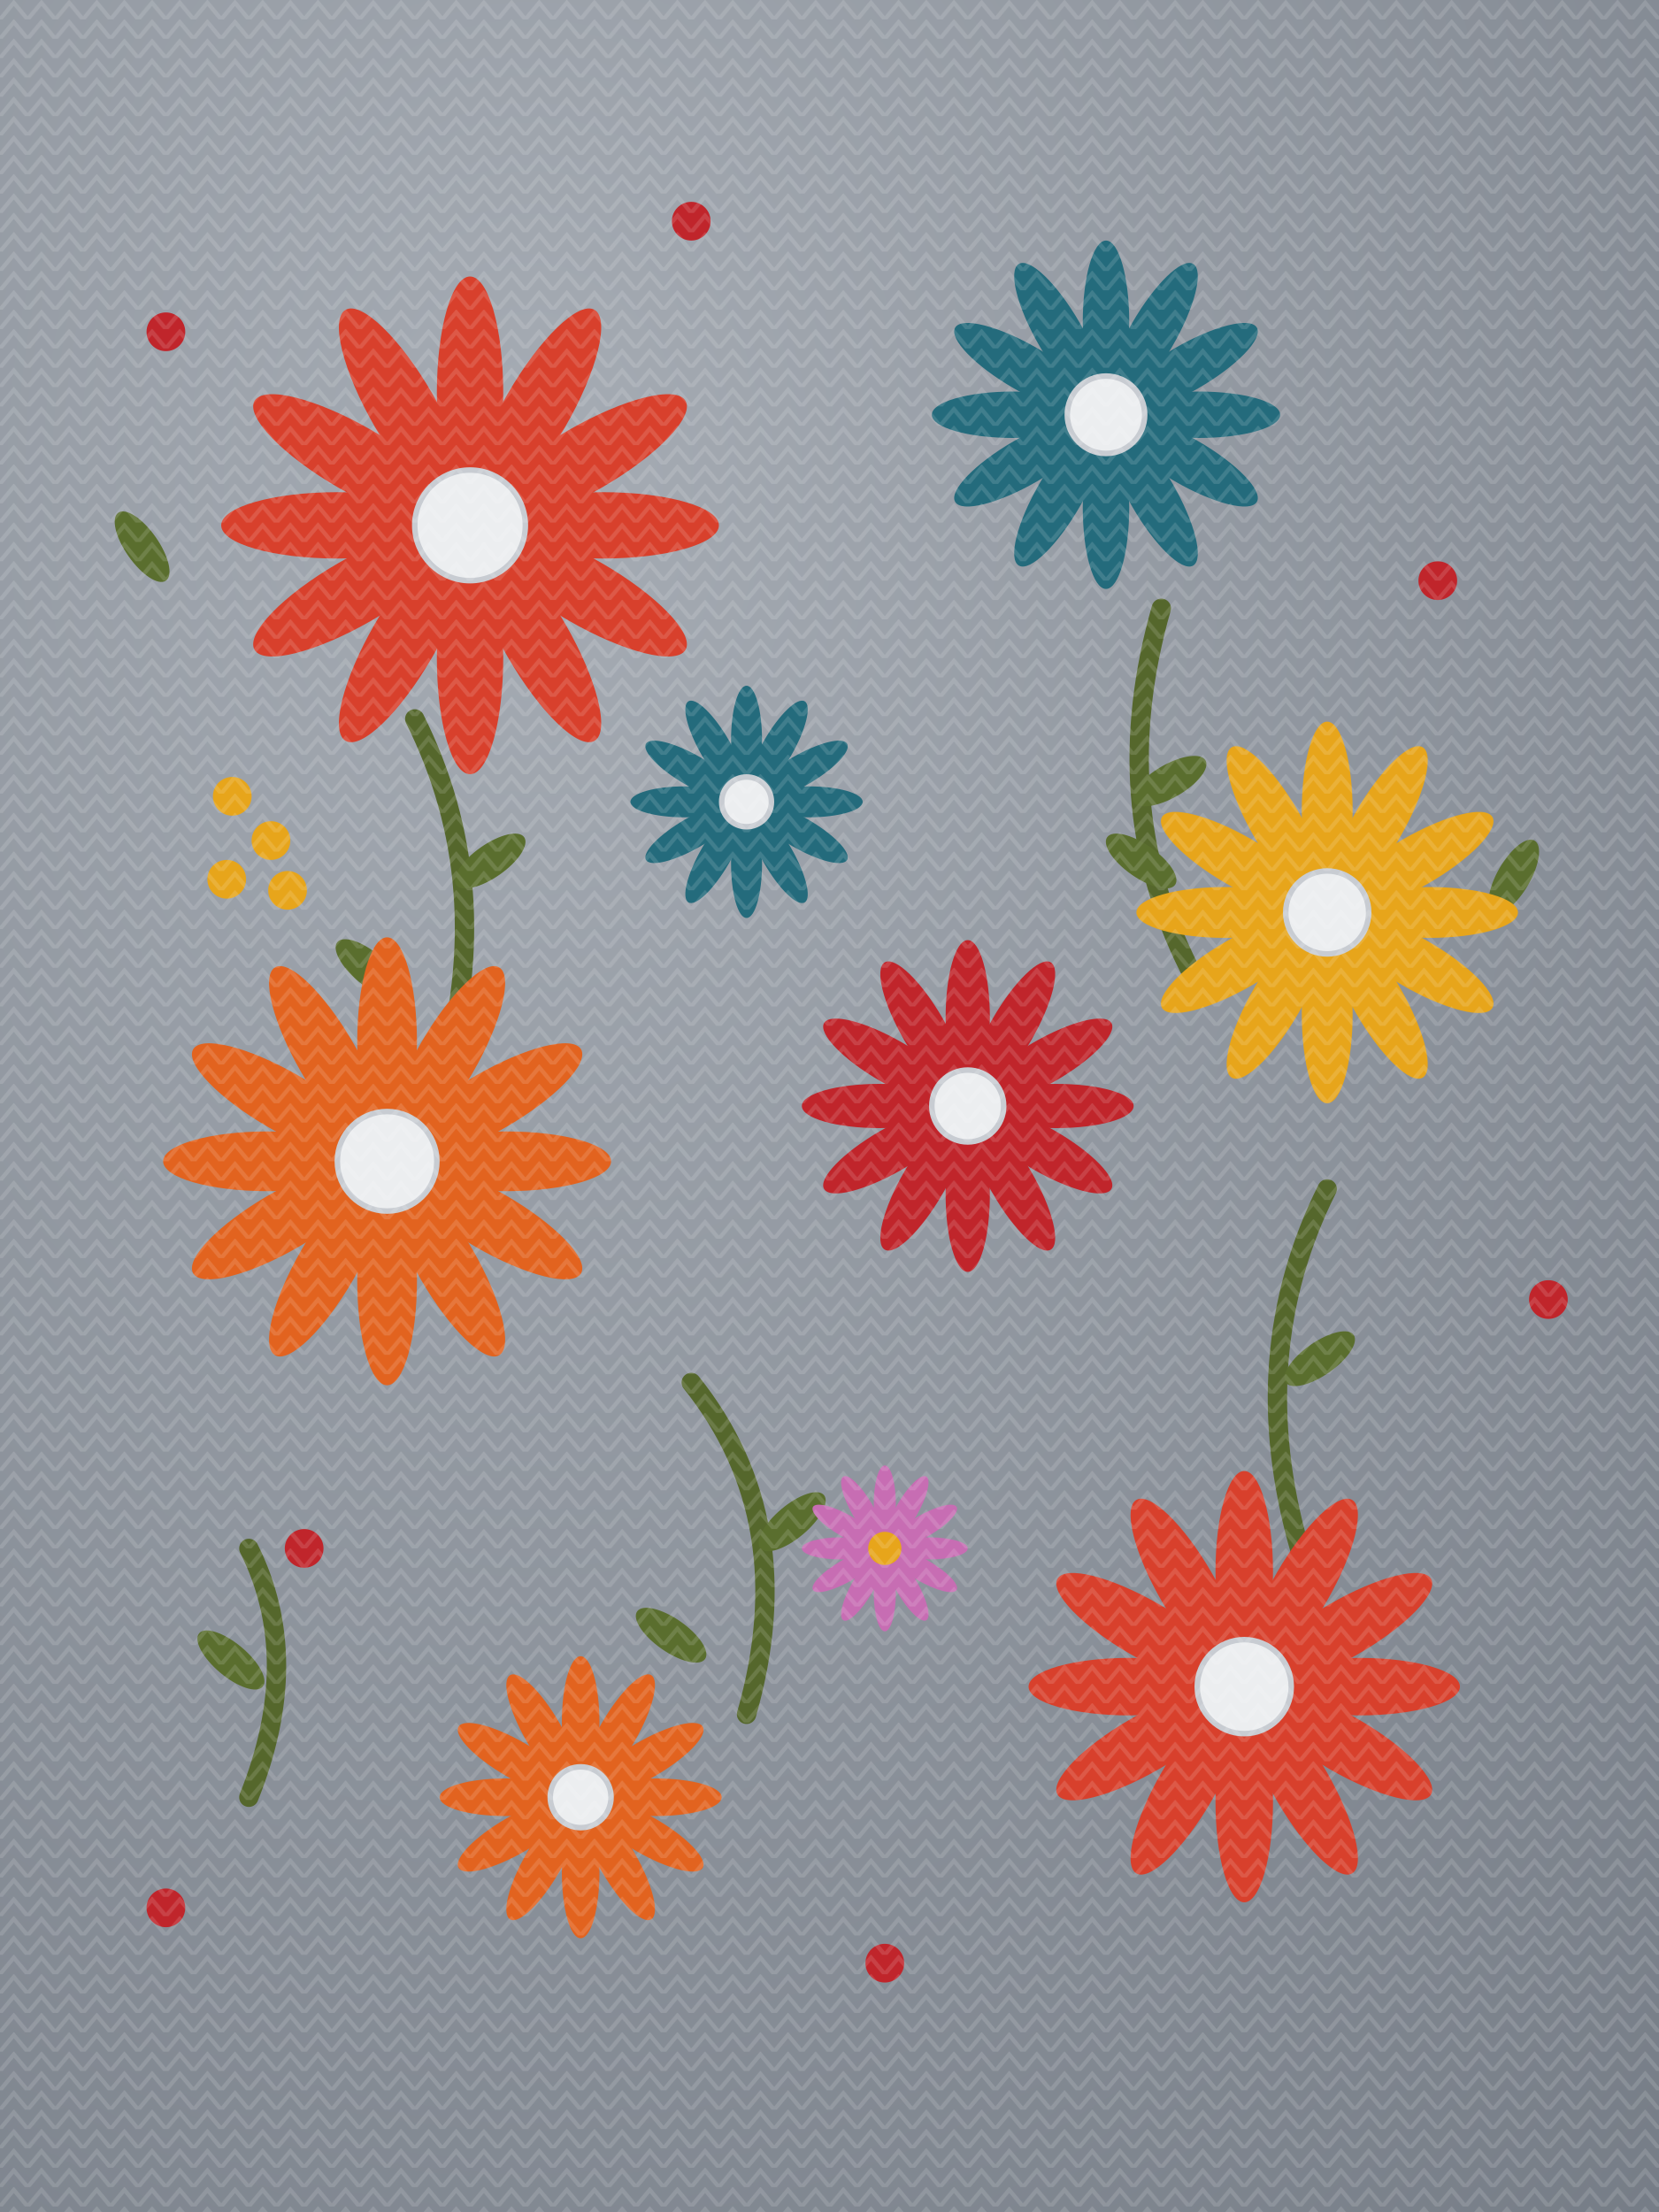
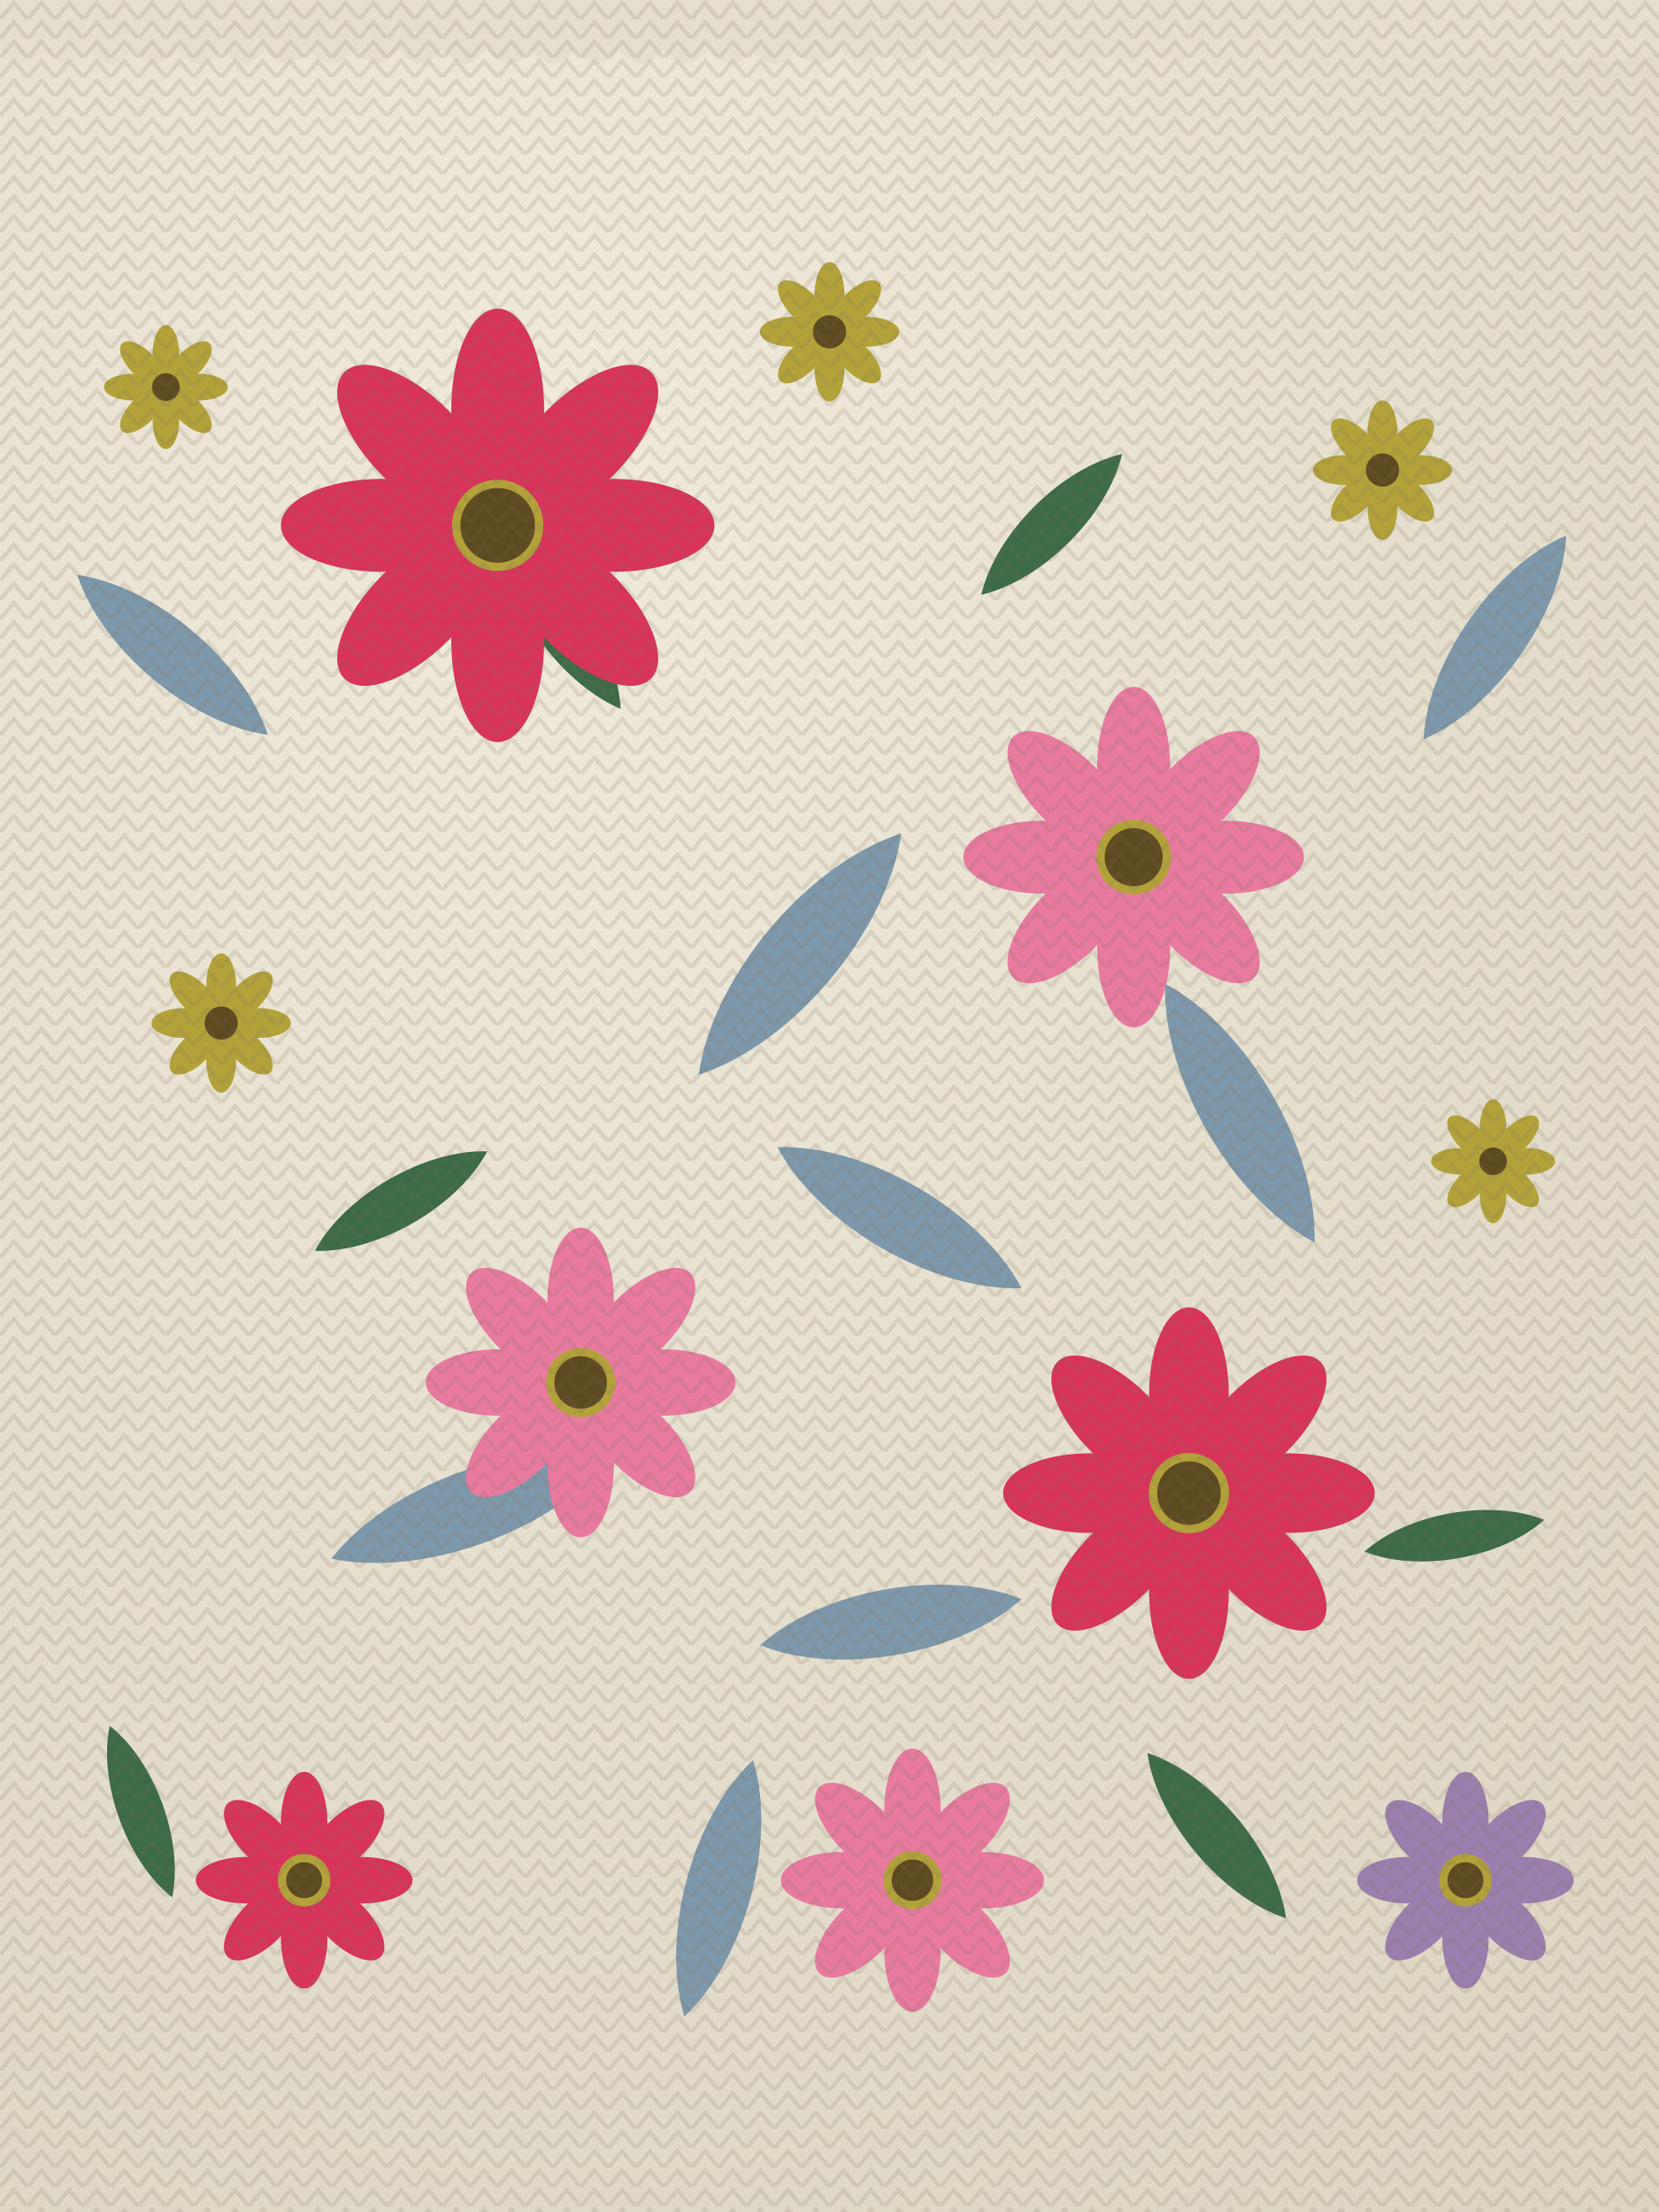
<svg xmlns="http://www.w3.org/2000/svg" viewBox="0 0 600 800">
  <defs>
-     <radialGradient id="bg" cx="32%" cy="22%" r="120%">
-       <stop offset="0" stop-color="#a6acb4" />
-       <stop offset="1" stop-color="#6e757f" />
+     <radialGradient id="bg" cx="34%" cy="22%" r="120%">
+       <stop offset="0" stop-color="#f0eadb" />
+       <stop offset="1" stop-color="#d8d0bc" />
    </radialGradient>
    <pattern id="k" width="10" height="7" patternUnits="userSpaceOnUse">
-       <path d="M0 7 L5 1 L10 7" fill="none" stroke="rgba(255,255,255,.13)" stroke-width="1.5" />
+       <path d="M0 7 L5 1 L10 7" fill="none" stroke="rgba(120,110,88,.16)" stroke-width="1.5" />
    </pattern>
-     <g id="d12">
-       <ellipse cx="0" cy="-32" rx="8" ry="28" />
-       <ellipse cx="0" cy="-32" rx="8" ry="28" transform="rotate(30)" />
-       <ellipse cx="0" cy="-32" rx="8" ry="28" transform="rotate(60)" />
-       <ellipse cx="0" cy="-32" rx="8" ry="28" transform="rotate(90)" />
-       <ellipse cx="0" cy="-32" rx="8" ry="28" transform="rotate(120)" />
-       <ellipse cx="0" cy="-32" rx="8" ry="28" transform="rotate(150)" />
-       <ellipse cx="0" cy="-32" rx="8" ry="28" transform="rotate(180)" />
-       <ellipse cx="0" cy="-32" rx="8" ry="28" transform="rotate(210)" />
-       <ellipse cx="0" cy="-32" rx="8" ry="28" transform="rotate(240)" />
-       <ellipse cx="0" cy="-32" rx="8" ry="28" transform="rotate(270)" />
-       <ellipse cx="0" cy="-32" rx="8" ry="28" transform="rotate(300)" />
-       <ellipse cx="0" cy="-32" rx="8" ry="28" transform="rotate(330)" />
+     <g id="d8">
+       <ellipse cx="0" cy="-30" rx="12" ry="26" />
+       <ellipse cx="0" cy="-30" rx="12" ry="26" transform="rotate(45)" />
+       <ellipse cx="0" cy="-30" rx="12" ry="26" transform="rotate(90)" />
+       <ellipse cx="0" cy="-30" rx="12" ry="26" transform="rotate(135)" />
+       <ellipse cx="0" cy="-30" rx="12" ry="26" transform="rotate(180)" />
+       <ellipse cx="0" cy="-30" rx="12" ry="26" transform="rotate(225)" />
+       <ellipse cx="0" cy="-30" rx="12" ry="26" transform="rotate(270)" />
+       <ellipse cx="0" cy="-30" rx="12" ry="26" transform="rotate(315)" />
    </g>
-     <g id="leaf">
-       <ellipse cx="0" cy="-15" rx="6" ry="15" />
-     </g>
+     <path id="pp" d="M0 6 C 10 -10 10 -38 0 -54 C -10 -38 -10 -10 0 6 Z" />
  </defs>
  <rect width="600" height="800" fill="url(#bg)" />
-   <g stroke="#55672c" stroke-width="7" fill="none" stroke-linecap="round">
-     <path d="M150 260 q30 60 10 130" />
-     <path d="M420 220 q-20 70 10 130" />
-     <path d="M250 500 q40 50 20 120" />
-     <path d="M480 430 q-30 60 -10 130" />
-     <path d="M90 560 q20 40 0 90" />
+   <g fill="#7e98ab">
+     <use href="#pp" transform="translate(260,380) rotate(40) scale(1.9)" />
+     <use href="#pp" transform="translate(290,420) rotate(120) scale(1.7)" />
+     <use href="#pp" transform="translate(470,440) rotate(-30) scale(1.8)" />
+     <use href="#pp" transform="translate(130,560) rotate(70) scale(1.8)" />
+     <use href="#pp" transform="translate(360,580) rotate(-100) scale(1.6)" />
+     <use href="#pp" transform="translate(90,260) rotate(-50) scale(1.5)" />
+     <use href="#pp" transform="translate(520,260) rotate(35) scale(1.5)" />
+     <use href="#pp" transform="translate(250,720) rotate(15) scale(1.6)" />
  </g>
-   <g fill="#5a6e2e">
-     <use href="#leaf" transform="translate(165,320) rotate(55)" />
-     <use href="#leaf" transform="translate(145,360) rotate(-50)" />
-     <use href="#leaf" transform="translate(410,290) rotate(60)" />
-     <use href="#leaf" transform="translate(425,320) rotate(-55)" />
-     <use href="#leaf" transform="translate(275,560) rotate(50)" />
-     <use href="#leaf" transform="translate(255,600) rotate(-55)" />
-     <use href="#leaf" transform="translate(465,500) rotate(55)" />
-     <use href="#leaf" transform="translate(95,610) rotate(-50)" />
-     <use href="#leaf" transform="translate(540,330) rotate(30)" />
-     <use href="#leaf" transform="translate(60,210) rotate(-35)" />
+   <g fill="#3c6b46">
+     <use href="#pp" transform="translate(220,250) rotate(-35) scale(1.3)" />
+     <use href="#pp" transform="translate(360,210) rotate(45) scale(1.2)" />
+     <use href="#pp" transform="translate(420,640) rotate(140) scale(1.3)" />
+     <use href="#pp" transform="translate(170,420) rotate(-120) scale(1.2)" />
+     <use href="#pp" transform="translate(500,560) rotate(80) scale(1.1)" />
+     <use href="#pp" transform="translate(60,680) rotate(-20) scale(1.1)" />
  </g>
-   <g fill="#d8402c">
-     <use href="#d12" transform="translate(170,190) scale(1.5)" />
+   <g fill="#d8345b">
+     <use href="#d8" transform="translate(180,190) scale(1.4)" />
  </g>
-   <g fill="#246b7c">
-     <use href="#d12" transform="translate(400,150) scale(1.05)" />
+   <g fill="#e87aa0">
+     <use href="#d8" transform="translate(410,310) scale(1.1)" />
  </g>
-   <g fill="#e7a51b">
-     <use href="#d12" transform="translate(480,330) scale(1.15)" />
+   <g fill="#d8345b">
+     <use href="#d8" transform="translate(430,540) scale(1.2)" />
  </g>
-   <g fill="#e2631f">
-     <use href="#d12" transform="translate(140,420) scale(1.35)" />
+   <g fill="#e87aa0">
+     <use href="#d8" transform="translate(210,500) scale(1)" />
  </g>
-   <g fill="#c0252b">
-     <use href="#d12" transform="translate(350,400) scale(1)" />
+   <g fill="#e87aa0">
+     <use href="#d8" transform="translate(330,680) scale(.85)" />
  </g>
-   <g fill="#246b7c">
-     <use href="#d12" transform="translate(270,290) scale(.7)" />
+   <g fill="#d8345b">
+     <use href="#d8" transform="translate(110,680) scale(.7)" />
  </g>
-   <g fill="#d8402c">
-     <use href="#d12" transform="translate(450,610) scale(1.3)" />
+   <g fill="#9a7fae">
+     <use href="#d8" transform="translate(530,680) scale(.7)" />
  </g>
-   <g fill="#e2631f">
-     <use href="#d12" transform="translate(210,650) scale(.85)" />
+   <g fill="#5d4a20" stroke="#b3a23a" stroke-width="3">
+     <circle cx="180" cy="190" r="15" />
+     <circle cx="410" cy="310" r="12" />
+     <circle cx="430" cy="540" r="13" />
+     <circle cx="210" cy="500" r="11" />
+     <circle cx="330" cy="680" r="9" />
+     <circle cx="110" cy="680" r="8" />
+     <circle cx="530" cy="680" r="8" />
  </g>
-   <g fill="#c76db3">
-     <use href="#d12" transform="translate(320,560) scale(.5)" />
+   <g fill="#b3a23a">
+     <use href="#d8" transform="translate(300,120) scale(.45)" />
+     <use href="#d8" transform="translate(500,170) scale(.45)" />
+     <use href="#d8" transform="translate(80,370) scale(.45)" />
+     <use href="#d8" transform="translate(540,420) scale(.4)" />
+     <use href="#d8" transform="translate(60,140) scale(.4)" />
  </g>
-   <g fill="#eceef0" stroke="#c8ccd2" stroke-width="2">
-     <circle cx="170" cy="190" r="20" />
-     <circle cx="400" cy="150" r="14" />
-     <circle cx="480" cy="330" r="15" />
-     <circle cx="140" cy="420" r="18" />
-     <circle cx="350" cy="400" r="13" />
-     <circle cx="270" cy="290" r="9" />
-     <circle cx="450" cy="610" r="17" />
-     <circle cx="210" cy="650" r="11" />
+   <g fill="#5d4a20">
+     <circle cx="300" cy="120" r="6" />
+     <circle cx="500" cy="170" r="6" />
+     <circle cx="80" cy="370" r="6" />
+     <circle cx="540" cy="420" r="5" />
+     <circle cx="60" cy="140" r="5" />
  </g>
-   <circle cx="320" cy="560" r="6" fill="#e7a51b" />
-   <g fill="#e7a51b">
-     <circle cx="84" cy="288" r="7" />
-     <circle cx="98" cy="304" r="7" />
-     <circle cx="82" cy="318" r="7" />
-     <circle cx="104" cy="322" r="7" />
-   </g>
-   <g fill="#c0252b">
-     <circle cx="520" cy="210" r="7" />
-     <circle cx="320" cy="710" r="7" />
-     <circle cx="110" cy="560" r="7" />
-     <circle cx="560" cy="470" r="7" />
-     <circle cx="60" cy="690" r="7" />
-     <circle cx="250" cy="80" r="7" />
-     <circle cx="60" cy="120" r="7" />
-   </g>
+   <rect width="600" height="18" fill="#e6dfcd" />
+   <path d="M0 18 q8 10 16 0 q8 10 16 0 q8 10 16 0 q8 10 16 0 q8 10 16 0 q8 10 16 0 q8 10 16 0 q8 10 16 0 q8 10 16 0 q8 10 16 0 q8 10 16 0 q8 10 16 0 q8 10 16 0 q8 10 16 0 q8 10 16 0 q8 10 16 0 q8 10 16 0 q8 10 16 0 q8 10 16 0 q8 10 16 0 q8 10 16 0 q8 10 16 0 q8 10 16 0 q8 10 16 0 q8 10 16 0 q8 10 16 0 q8 10 16 0 q8 10 16 0 q8 10 16 0 q8 10 16 0 q8 10 16 0 q8 10 16 0 q8 10 16 0 q8 10 16 0 q8 10 16 0 q8 10 16 0 q8 10 16 0 q4 5 8 0 L600 0 L0 0 Z" fill="#e6dfcd" />
  <rect width="600" height="800" fill="url(#k)" />
</svg>
